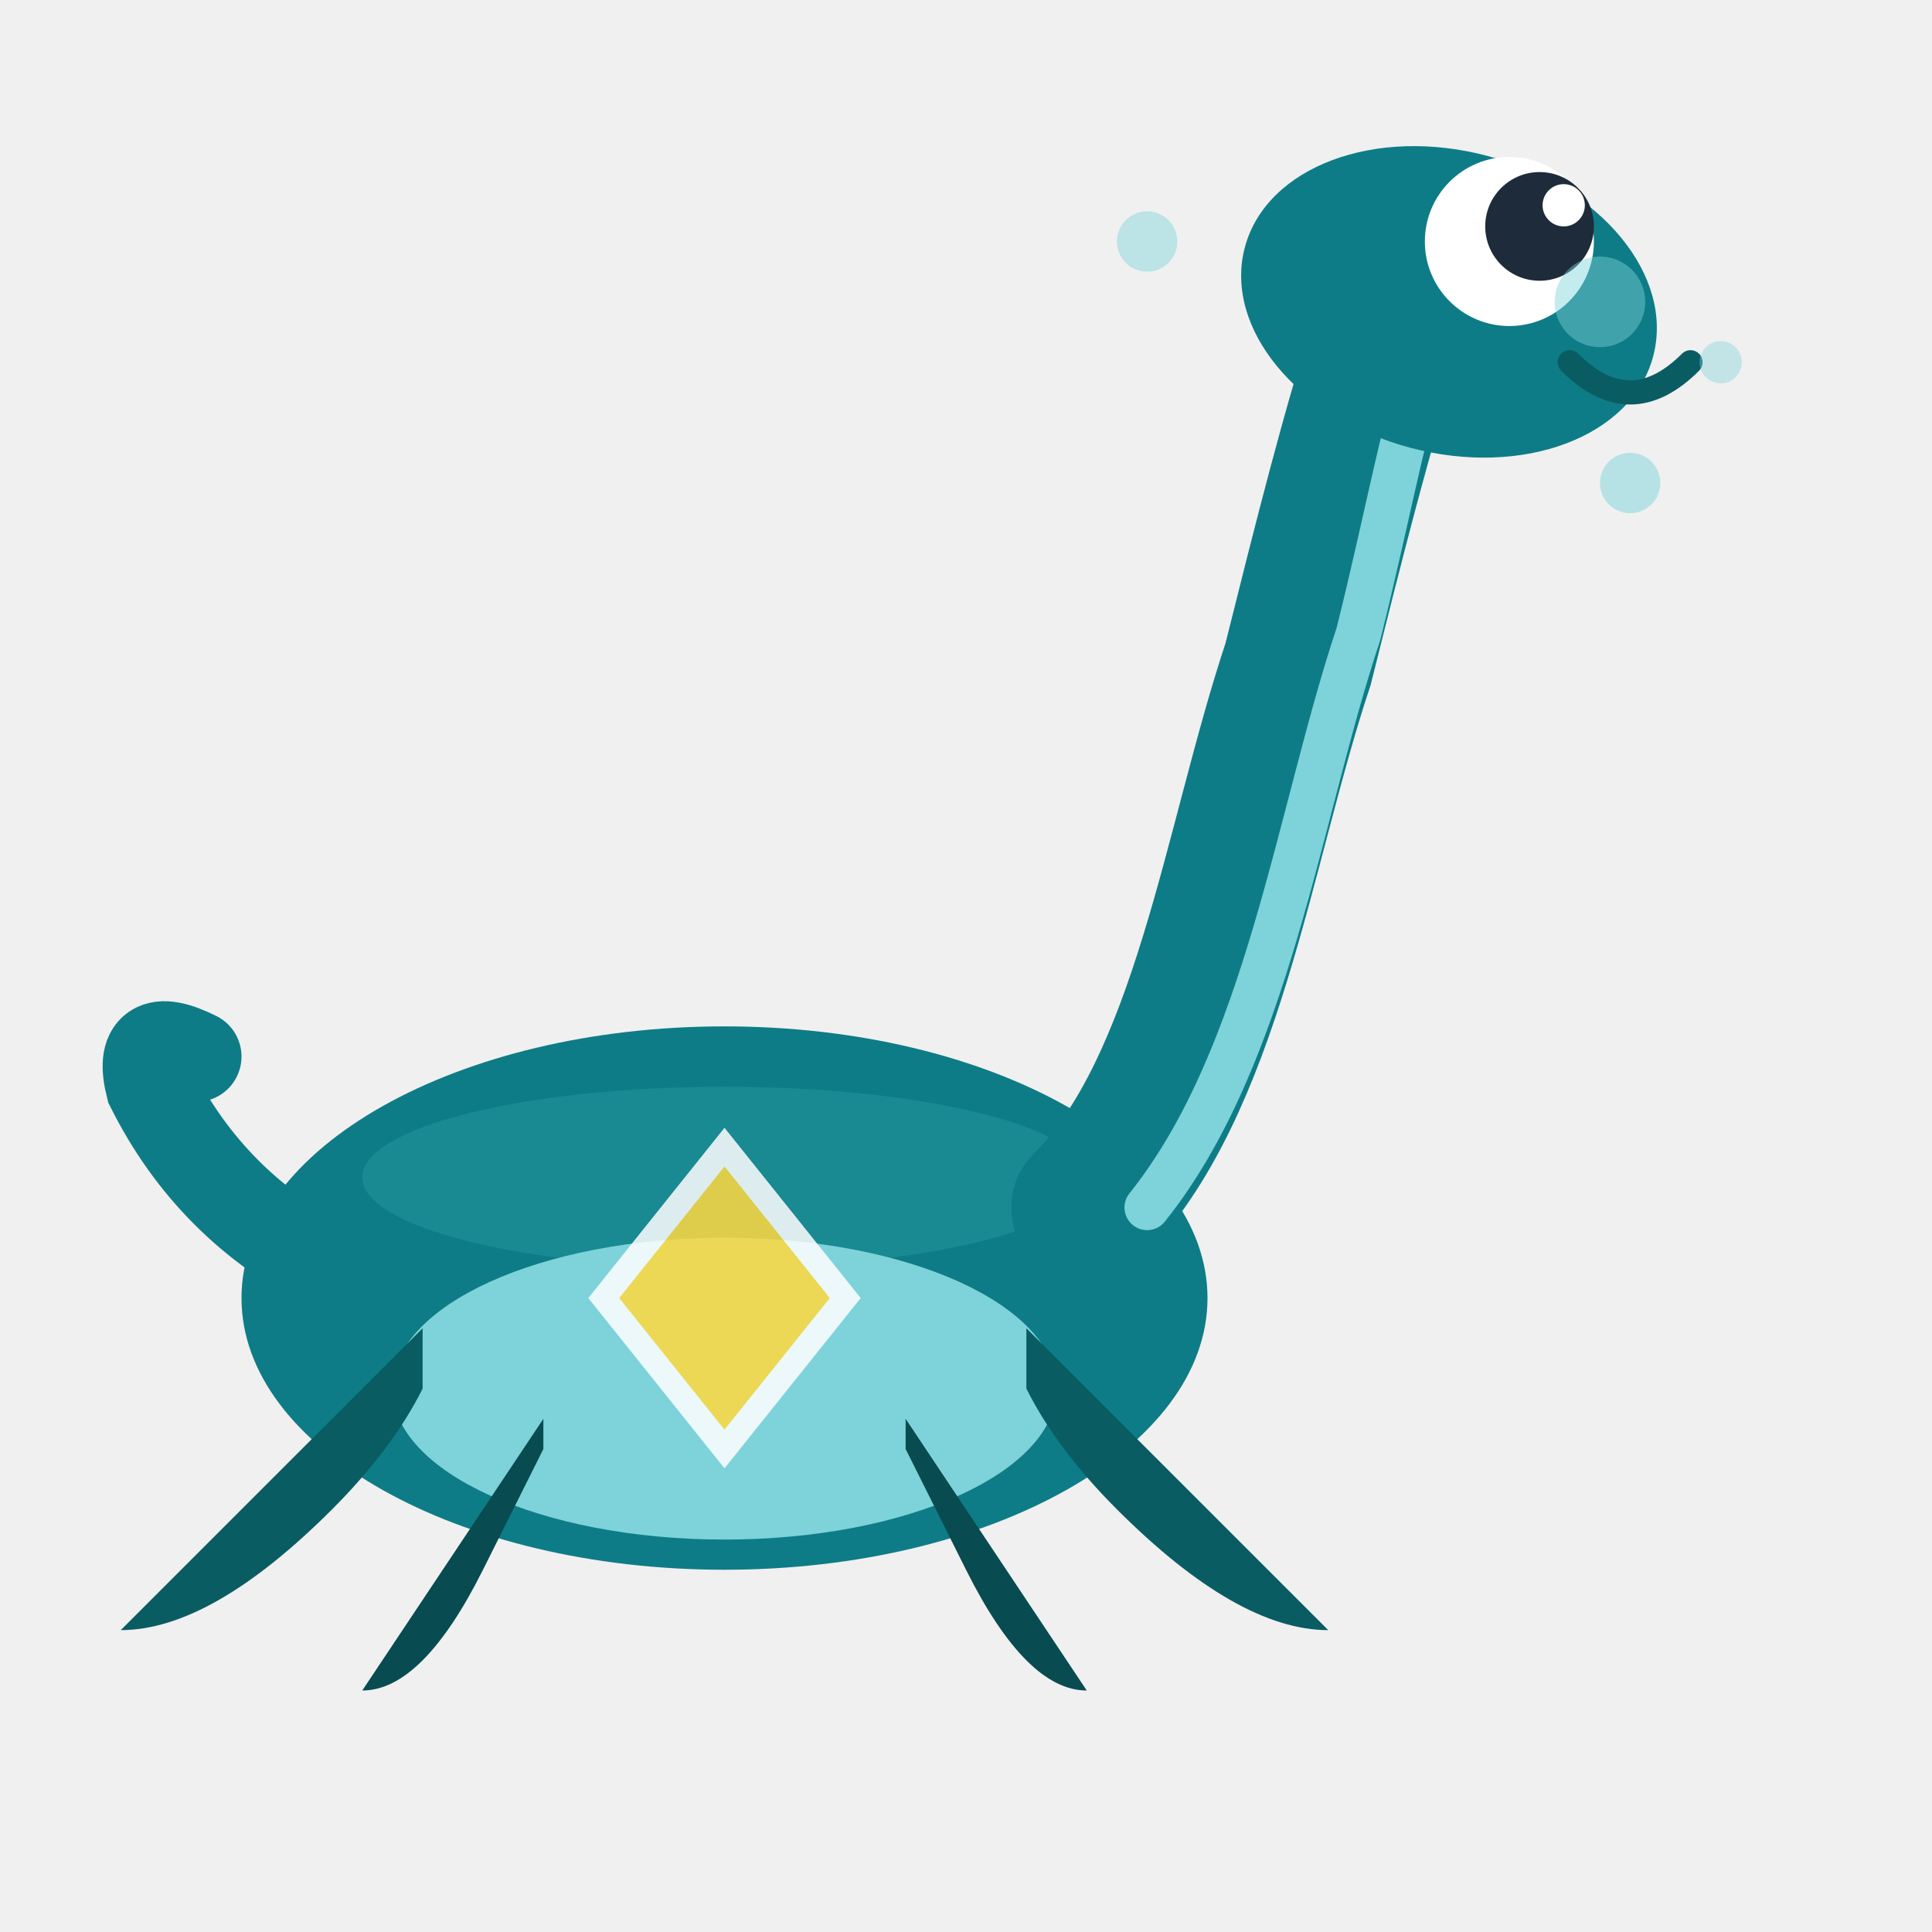
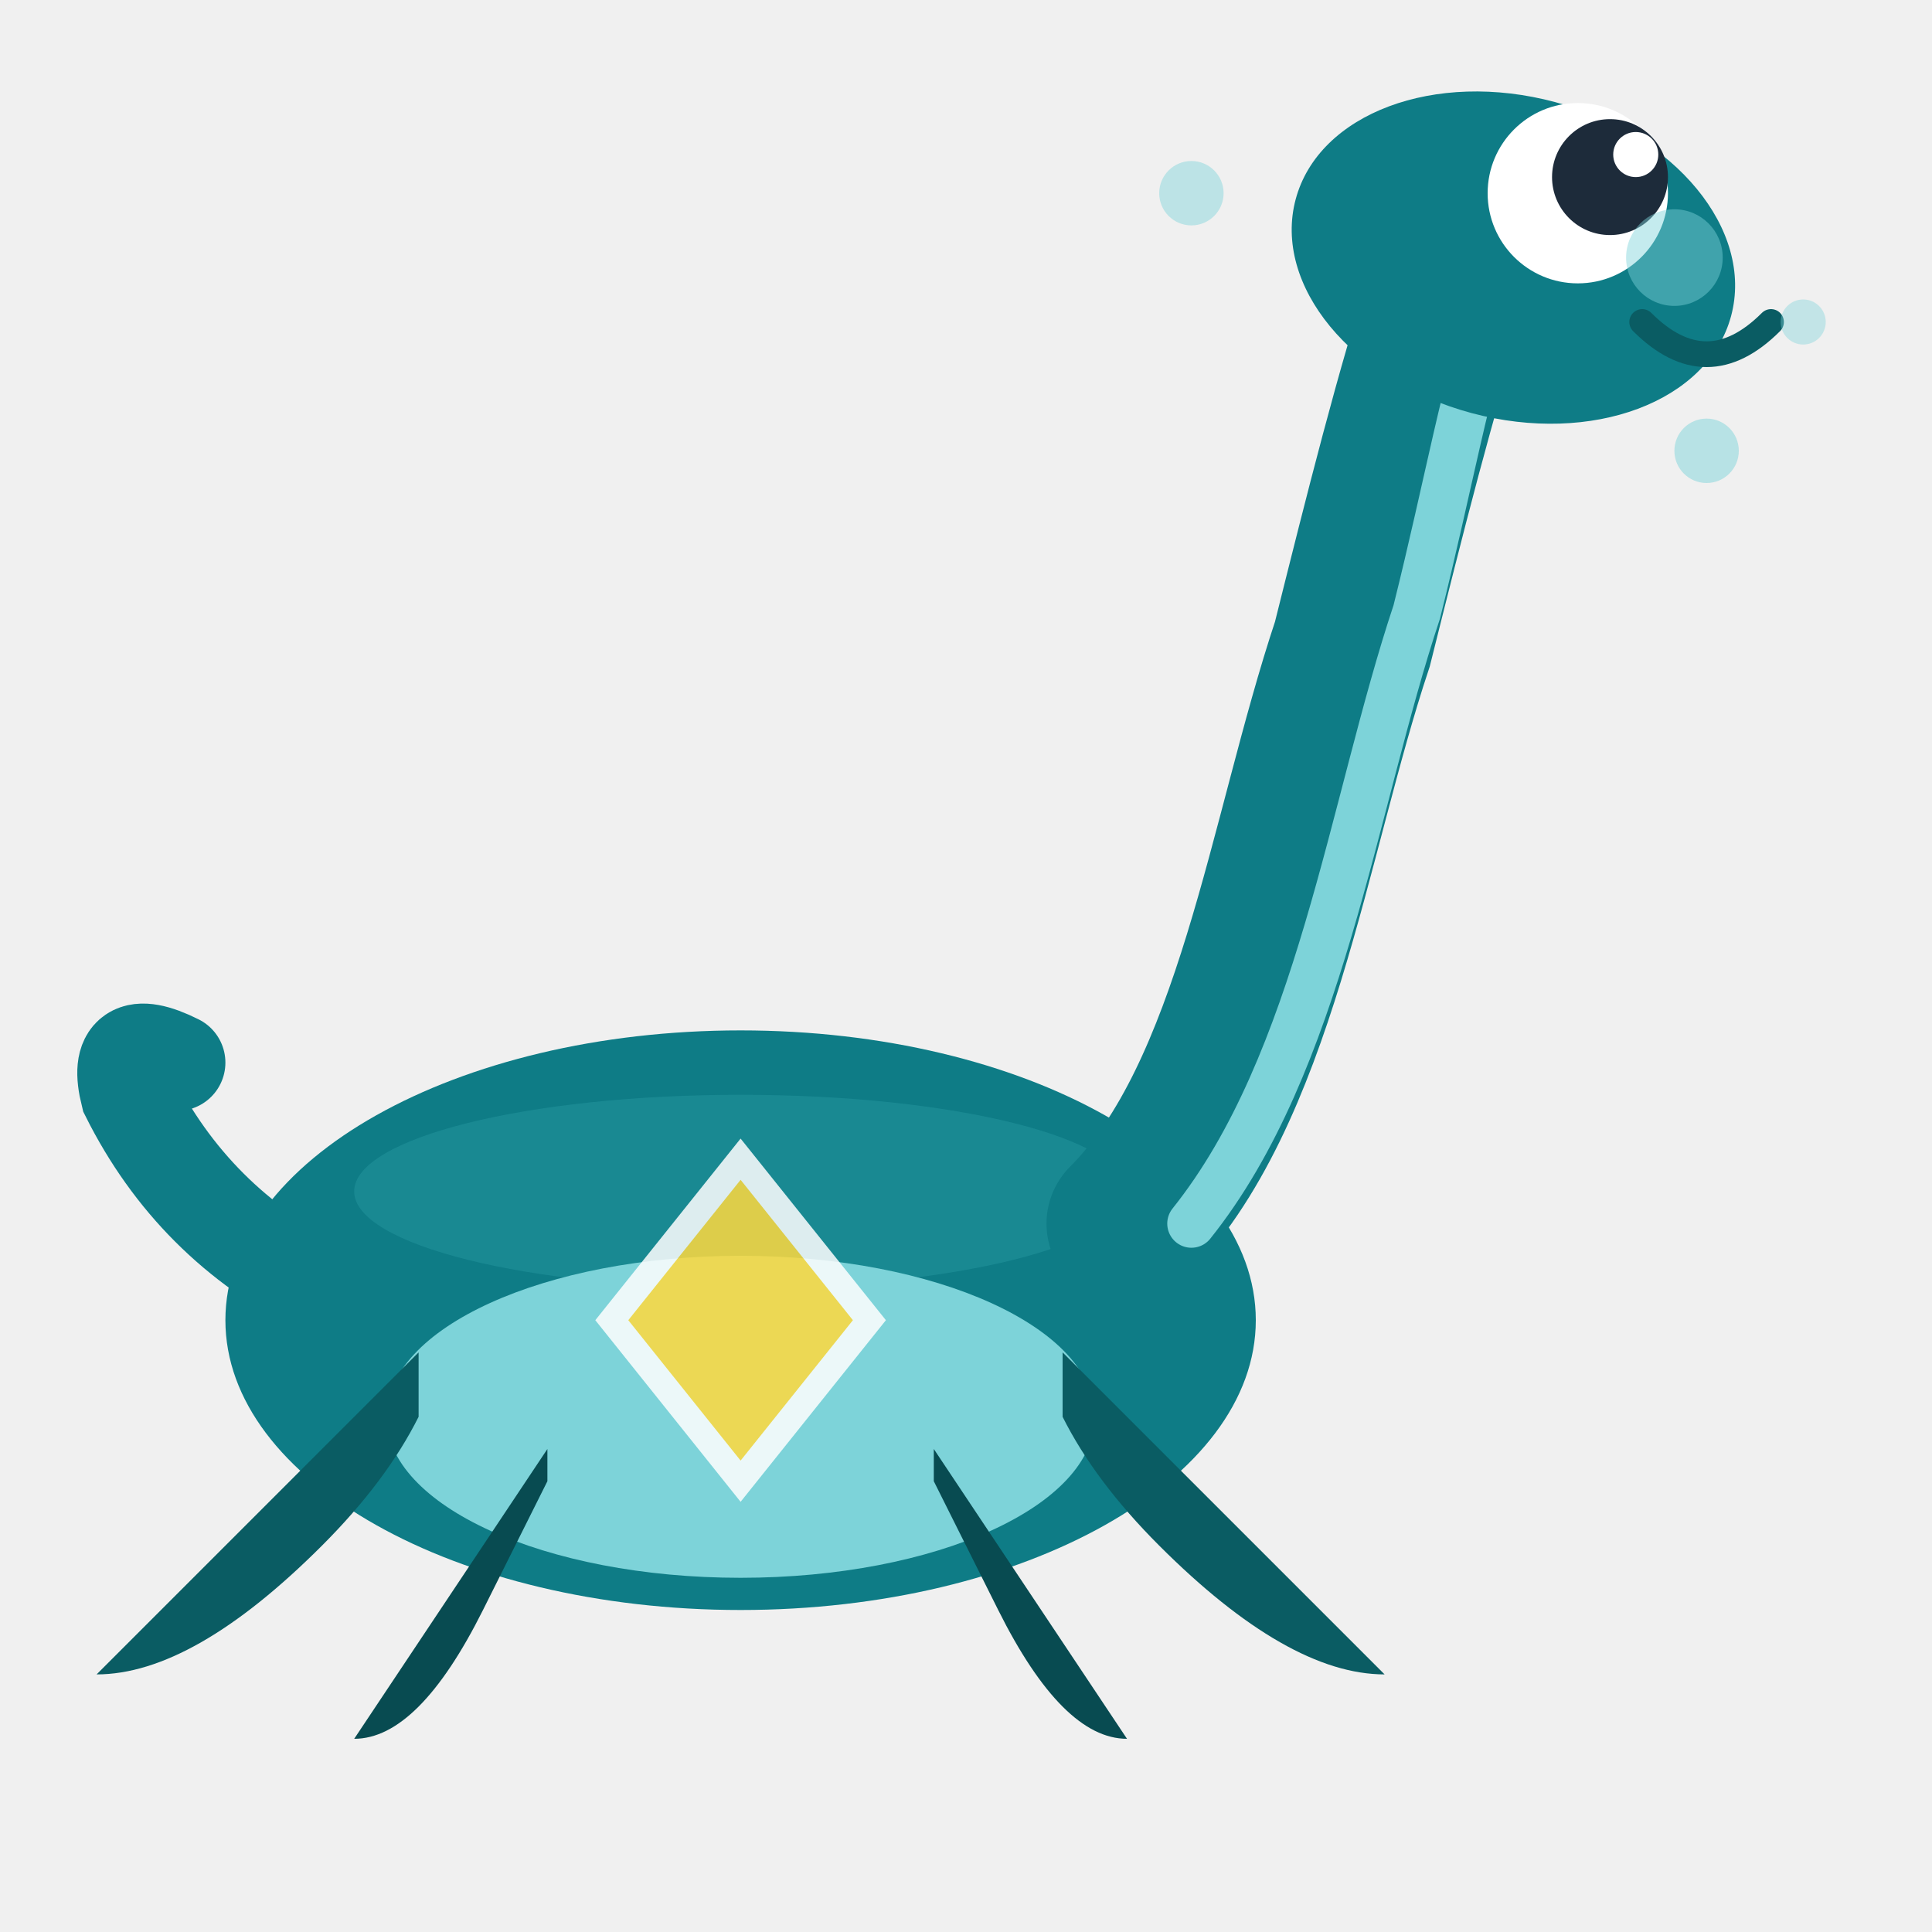
- <svg xmlns="http://www.w3.org/2000/svg" viewBox="0 0 64 64" width="64" height="64">
+ <svg xmlns="http://www.w3.org/2000/svg" viewBox="1 3 60 58" width="64" height="64">
  <path d="M11 42 Q7 40 5 36 Q4.5 34 6.5 35" stroke="#0E7C86" stroke-width="3" fill="none" stroke-linecap="round" />
  <ellipse cx="24" cy="43" rx="16" ry="9" fill="#0E7C86" />
  <ellipse cx="24" cy="39" rx="12" ry="3" fill="#2A9DA6" opacity="0.4" />
  <ellipse cx="24" cy="46" rx="11" ry="5" fill="#7DD3D9" />
  <path d="M34 44 Q40 50 44 54 Q41 54 37 50 Q35 48 34 46" fill="#0A5C63" />
  <path d="M14 44 Q8 50 4 54 Q7 54 11 50 Q13 48 14 46" fill="#0A5C63" />
  <path d="M30 47 Q34 53 36 56 Q34 56 32 52 Q31 50 30 48" fill="#084B51" />
  <path d="M18 47 Q14 53 12 56 Q14 56 16 52 Q17 50 18 48" fill="#084B51" />
  <path d="M36 40 C40 36, 41 28, 43 22 C44 18, 45 14, 46 11" stroke="#0E7C86" stroke-width="5" fill="none" stroke-linecap="round" />
  <path d="M38 40 C42 35, 43 27, 45 21 C46 17, 46.5 14, 47.5 11" stroke="#7DD3D9" stroke-width="1.5" fill="none" stroke-linecap="round" />
  <ellipse cx="48" cy="10" rx="7" ry="5" fill="#0E7C86" transform="rotate(15 48 10)" />
  <circle cx="50" cy="8" r="2.8" fill="white" />
  <circle cx="51" cy="7.5" r="1.8" fill="#1D2B3A" />
  <circle cx="51.8" cy="6.8" r="0.7" fill="white" />
  <path d="M52 12 Q54 14 56 12" stroke="#0A5C63" stroke-width="0.8" fill="none" stroke-linecap="round" />
  <circle cx="53" cy="10" r="1.5" fill="#7DD3D9" opacity="0.45" />
  <circle cx="54" cy="16" r="1" fill="#7DD3D9" opacity="0.5" />
  <circle cx="57" cy="12" r="0.7" fill="#7DD3D9" opacity="0.4" />
  <circle cx="38" cy="8" r="1" fill="#7DD3D9" opacity="0.45" />
  <polygon points="24,38 28,43 24,48 20,43" fill="#FFD93D" stroke="white" stroke-width="0.8" opacity="0.85" />
</svg>
